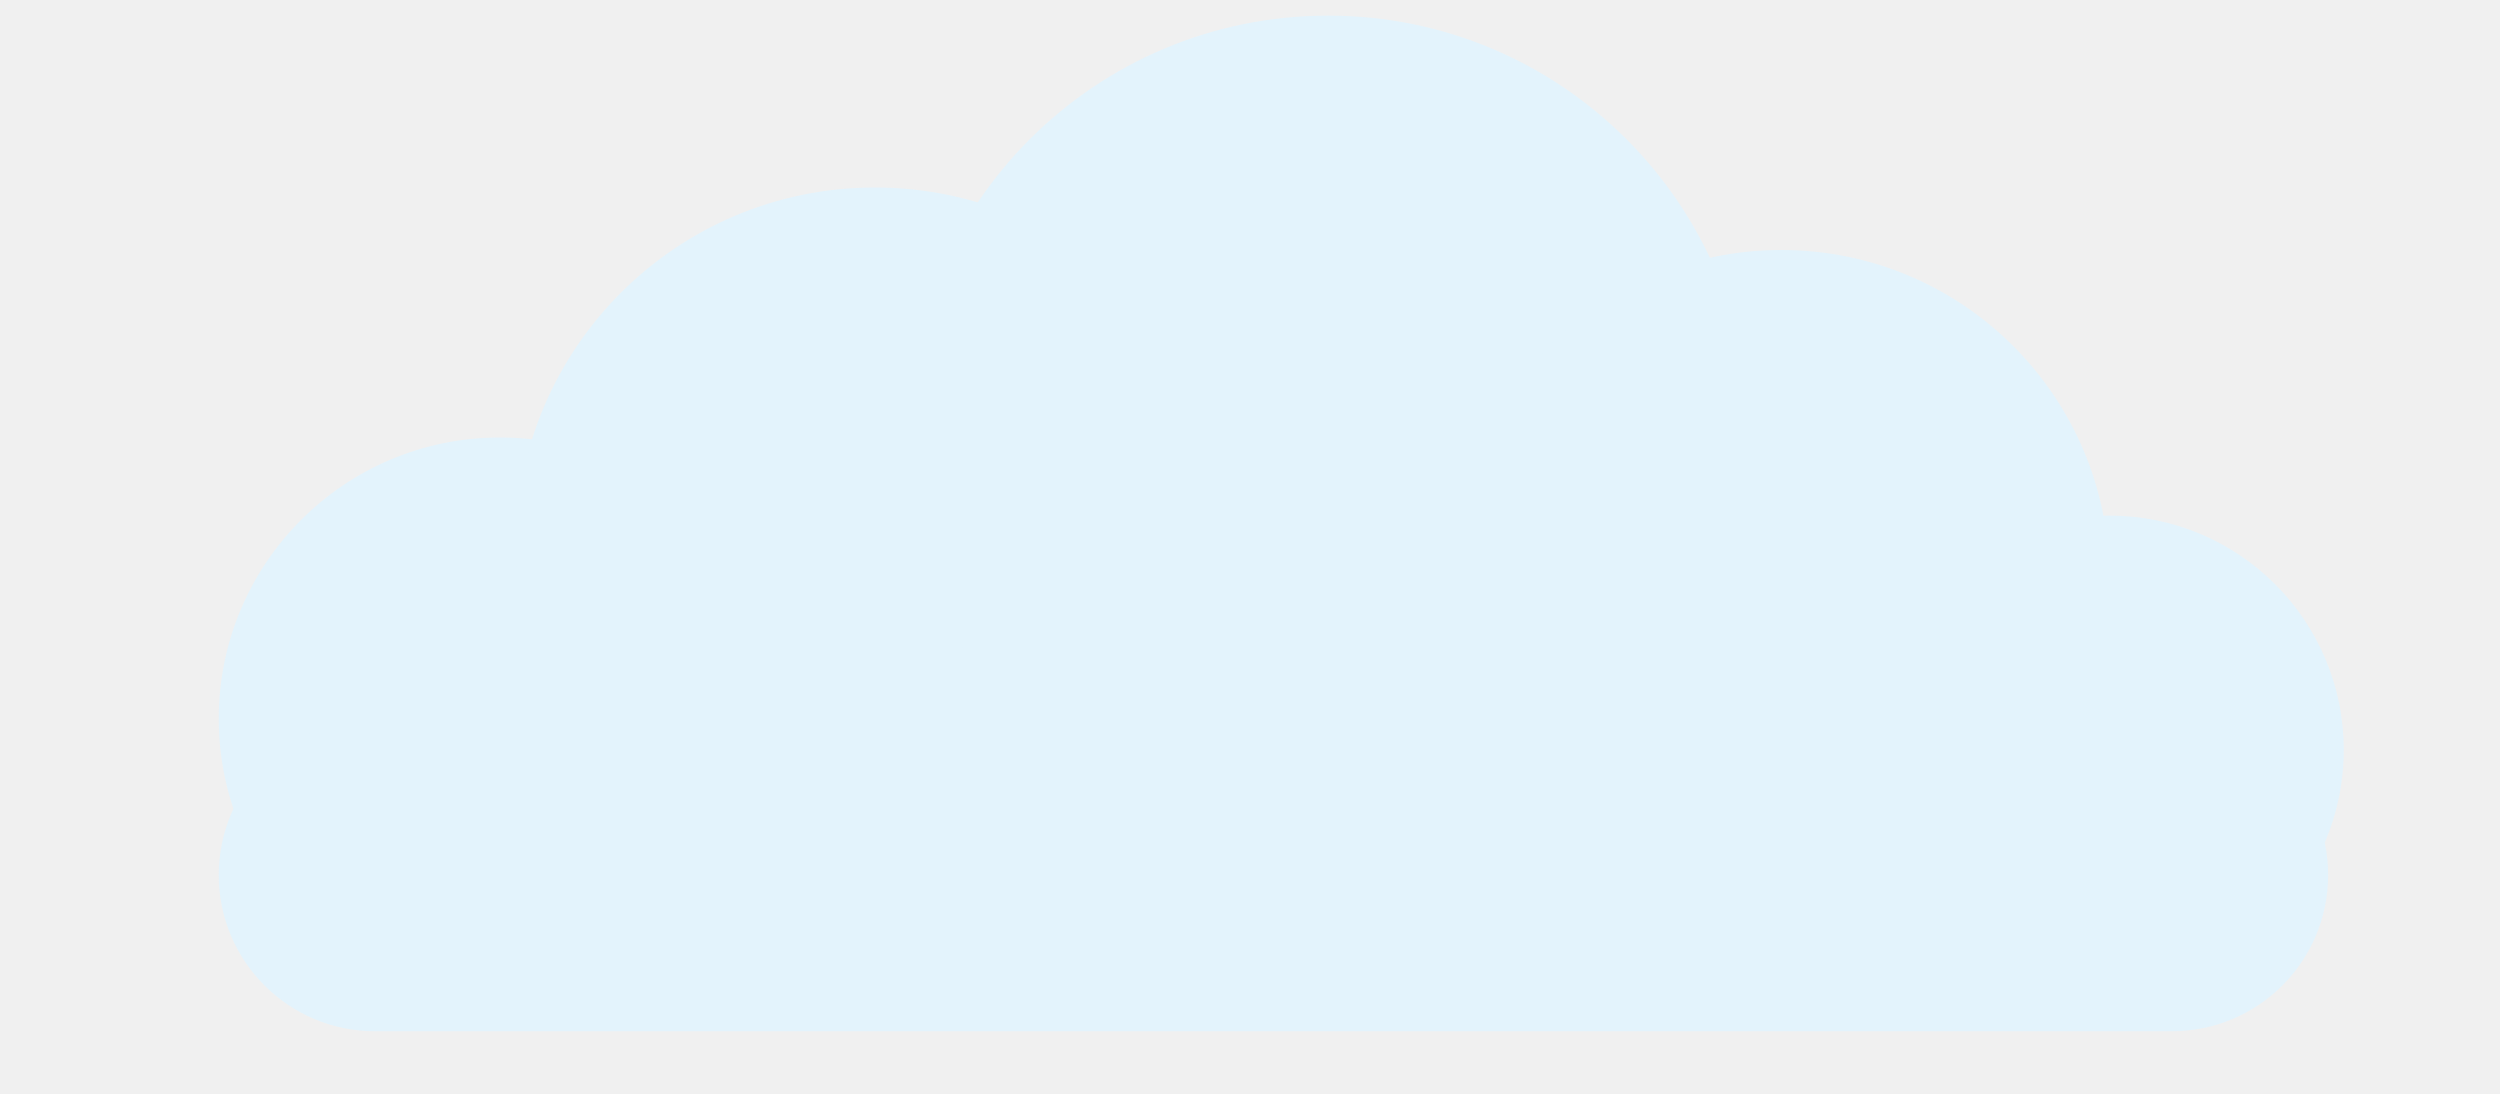
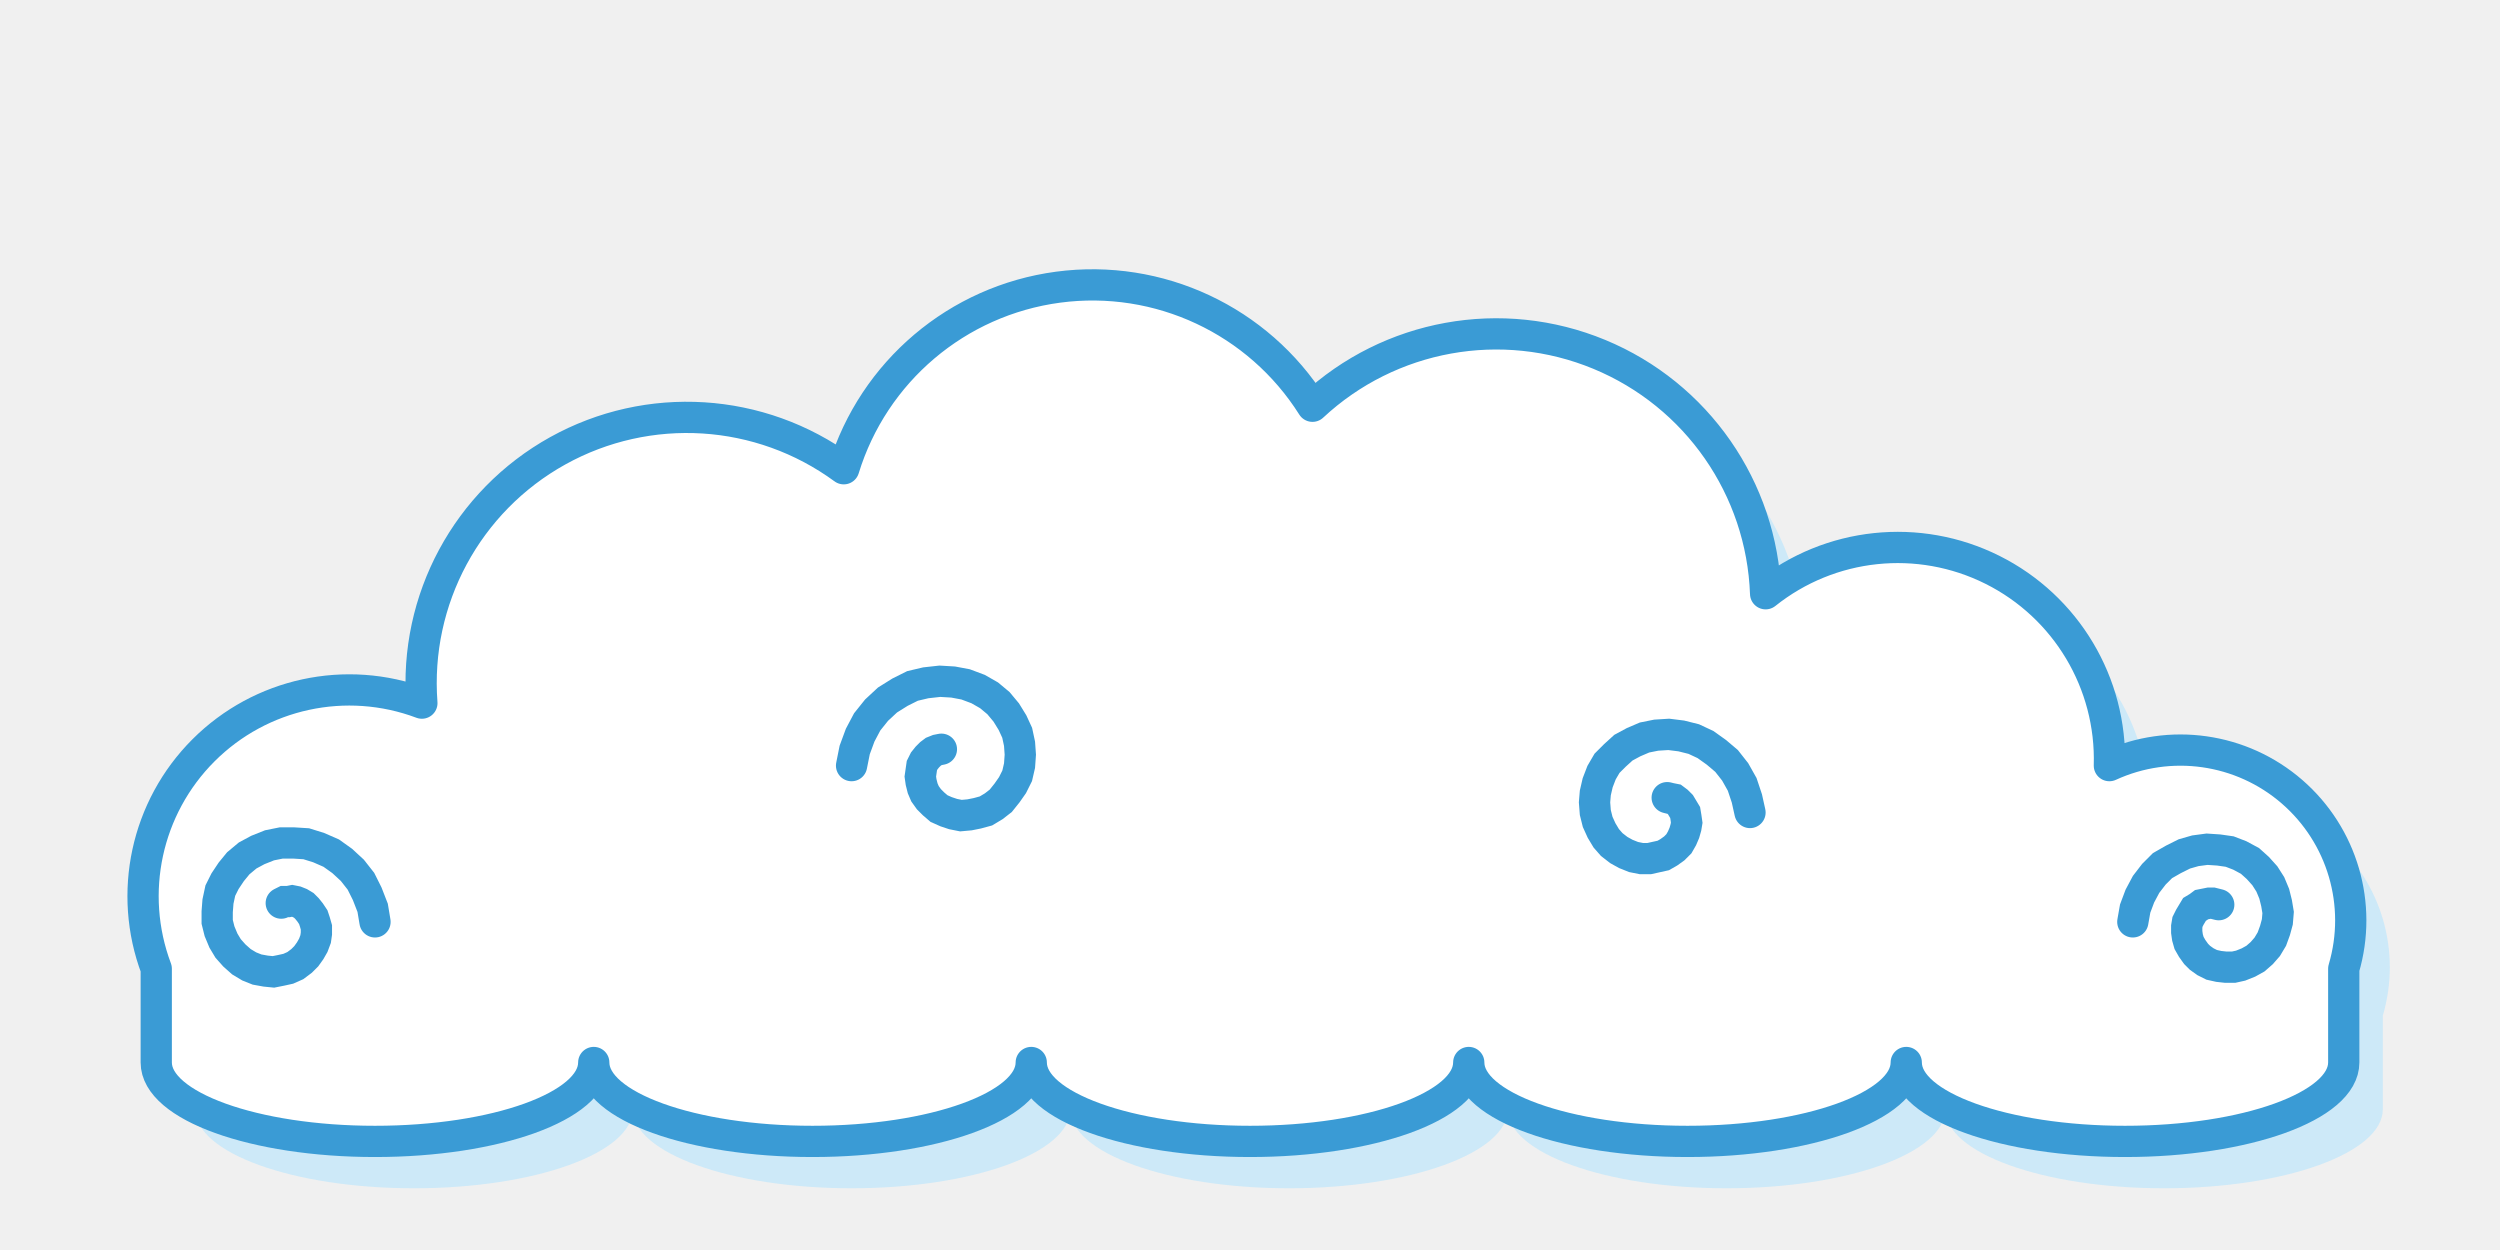
- <svg xmlns="http://www.w3.org/2000/svg" width="320" height="140" viewBox="0 0 320 140" fill="none">
-   <g fill="#E3F3FC">
-     <circle cx="64" cy="92" r="36" />
-     <circle cx="112" cy="70" r="46" />
-     <circle cx="170" cy="56" r="54" />
-     <circle cx="228" cy="74" r="42" />
-     <circle cx="270" cy="96" r="30" />
-     <rect x="28" y="92" width="270" height="40" rx="20.0" />
+ <svg xmlns="http://www.w3.org/2000/svg" width="320" height="160" viewBox="0 0 320 160" fill="none">
+   <path d="M20,124 A26.4,26.4 0 0 1 54,90 A34.0,34.0 0 0 1 108,60 A33.3,33.3 0 0 1 168,52 A34.5,34.5 0 0 1 226,76 A27.1,27.1 0 0 1 270,98 A21.8,21.8 0 0 1 300,124 L300,136 A28.0,10.1 0 0 1 244.0,136 A28.0,10.1 0 0 1 188.0,136 A28.0,10.1 0 0 1 132.0,136 A28.0,10.1 0 0 1 76.0,136 A28.0,10.1 0 0 1 20.0,136 Z" fill="#CDE9F8" transform="translate(5 6)" />
+   <path d="M20,124 A26.4,26.4 0 0 1 54,90 A34.0,34.0 0 0 1 108,60 A33.3,33.3 0 0 1 168,52 A34.5,34.5 0 0 1 226,76 A27.1,27.1 0 0 1 270,98 A21.8,21.8 0 0 1 300,124 L300,136 A28.0,10.1 0 0 1 244.0,136 A28.0,10.1 0 0 1 188.0,136 A28.0,10.1 0 0 1 132.0,136 A28.0,10.1 0 0 1 76.0,136 A28.0,10.1 0 0 1 20.0,136 Z" fill="#fff" stroke="#3A9BD5" stroke-width="4" stroke-linejoin="round" />
+   <g stroke="#3A9BD5" stroke-width="4" stroke-linecap="round">
+     <path d="M48.0,118.0 L47.7,116.2 L47.0,114.4 L46.2,112.8 L45.1,111.4 L43.8,110.2 L42.4,109.2 L40.8,108.5 L39.2,108.0 L37.6,107.9 L36.0,107.9 L34.5,108.2 L33.0,108.8 L31.7,109.5 L30.5,110.5 L29.6,111.6 L28.8,112.8 L28.2,114.0 L27.9,115.4 L27.8,116.7 L27.8,118.0 L28.1,119.2 L28.6,120.4 L29.2,121.4 L30.0,122.3 L30.9,123.1 L31.9,123.7 L32.9,124.1 L34.0,124.3 L35.0,124.4 L36.0,124.2 L36.9,124.0 L37.8,123.6 L38.6,123.0 L39.2,122.4 L39.7,121.7 L40.1,121.0 L40.4,120.2 L40.5,119.5 L40.5,118.7 L40.3,118.0 L40.1,117.4 L39.7,116.8 L39.3,116.3 L38.9,115.9 L38.4,115.6 L37.9,115.4 L37.4,115.3 L36.9,115.4 L36.4,115.4 L36.0,115.6" />
+     <path d="M273.0,118.0 L273.3,116.3 L273.9,114.7 L274.7,113.2 L275.7,111.9 L276.8,110.8 L278.2,110.0 L279.6,109.3 L281.0,108.9 L282.5,108.7 L284.0,108.8 L285.4,109.0 L286.7,109.5 L288.0,110.2 L289.0,111.1 L289.9,112.1 L290.6,113.2 L291.1,114.4 L291.4,115.6 L291.6,116.8 L291.5,118.0 L291.2,119.1 L290.8,120.2 L290.2,121.2 L289.5,122.0 L288.7,122.7 L287.8,123.2 L286.8,123.6 L285.9,123.8 L284.9,123.8 L284.0,123.7 L283.1,123.5 L282.3,123.1 L281.6,122.6 L281.1,122.1 L280.6,121.4 L280.2,120.7 L280.0,120.0 L279.9,119.3 L279.9,118.6 L280.0,118.0 L280.3,117.4 L280.6,116.9 L280.9,116.4 L281.4,116.1 L281.8,115.8 L282.3,115.7 L282.8,115.6 L283.2,115.6 L283.6,115.7 L284.0,115.8" />
+     <path d="M109.0,98.0 L109.4,96.0 L110.1,94.1 L111.0,92.4 L112.2,90.9 L113.6,89.6 L115.2,88.6 L116.8,87.8 L118.5,87.4 L120.3,87.2 L122.0,87.3 L123.6,87.6 L125.2,88.2 L126.6,89.0 L127.8,90.0 L128.8,91.2 L129.6,92.5 L130.2,93.8 L130.5,95.2 L130.6,96.6 L130.5,98.0 L130.2,99.3 L129.6,100.5 L128.9,101.5 L128.1,102.5 L127.2,103.2 L126.2,103.8 L125.1,104.1 L124.1,104.3 L123.0,104.4 L122.0,104.2 L121.1,103.9 L120.2,103.5 L119.5,102.9 L118.9,102.3 L118.4,101.6 L118.1,100.9 L117.9,100.1 L117.8,99.4 L117.9,98.7 L118.0,98.0 L118.3,97.4 L118.7,96.9 L119.1,96.5 L119.5,96.2 L120.0,96.0 L120.5,95.9" />
+     <path d="M224.0,104.0 L223.6,102.2 L223.0,100.4 L222.1,98.8 L221.0,97.4 L219.7,96.3 L218.3,95.3 L216.8,94.6 L215.2,94.2 L213.6,94.0 L212.0,94.1 L210.5,94.4 L209.1,95.0 L207.8,95.7 L206.7,96.7 L205.7,97.7 L205.0,98.9 L204.5,100.2 L204.2,101.5 L204.1,102.7 L204.2,104.0 L204.5,105.2 L205.0,106.3 L205.6,107.3 L206.3,108.1 L207.2,108.8 L208.1,109.3 L209.1,109.7 L210.1,109.9 L211.1,109.9 L212.0,109.7 L212.9,109.5 L213.6,109.1 L214.3,108.6 L214.9,108.0 L215.3,107.3 L215.6,106.6 L215.8,105.9 L215.9,105.3 L215.8,104.6 L215.7,104.0 L215.4,103.5 L215.1,103.0 L214.7,102.6 L214.3,102.3 L213.8,102.2 L213.4,102.1" />
  </g>
</svg>
